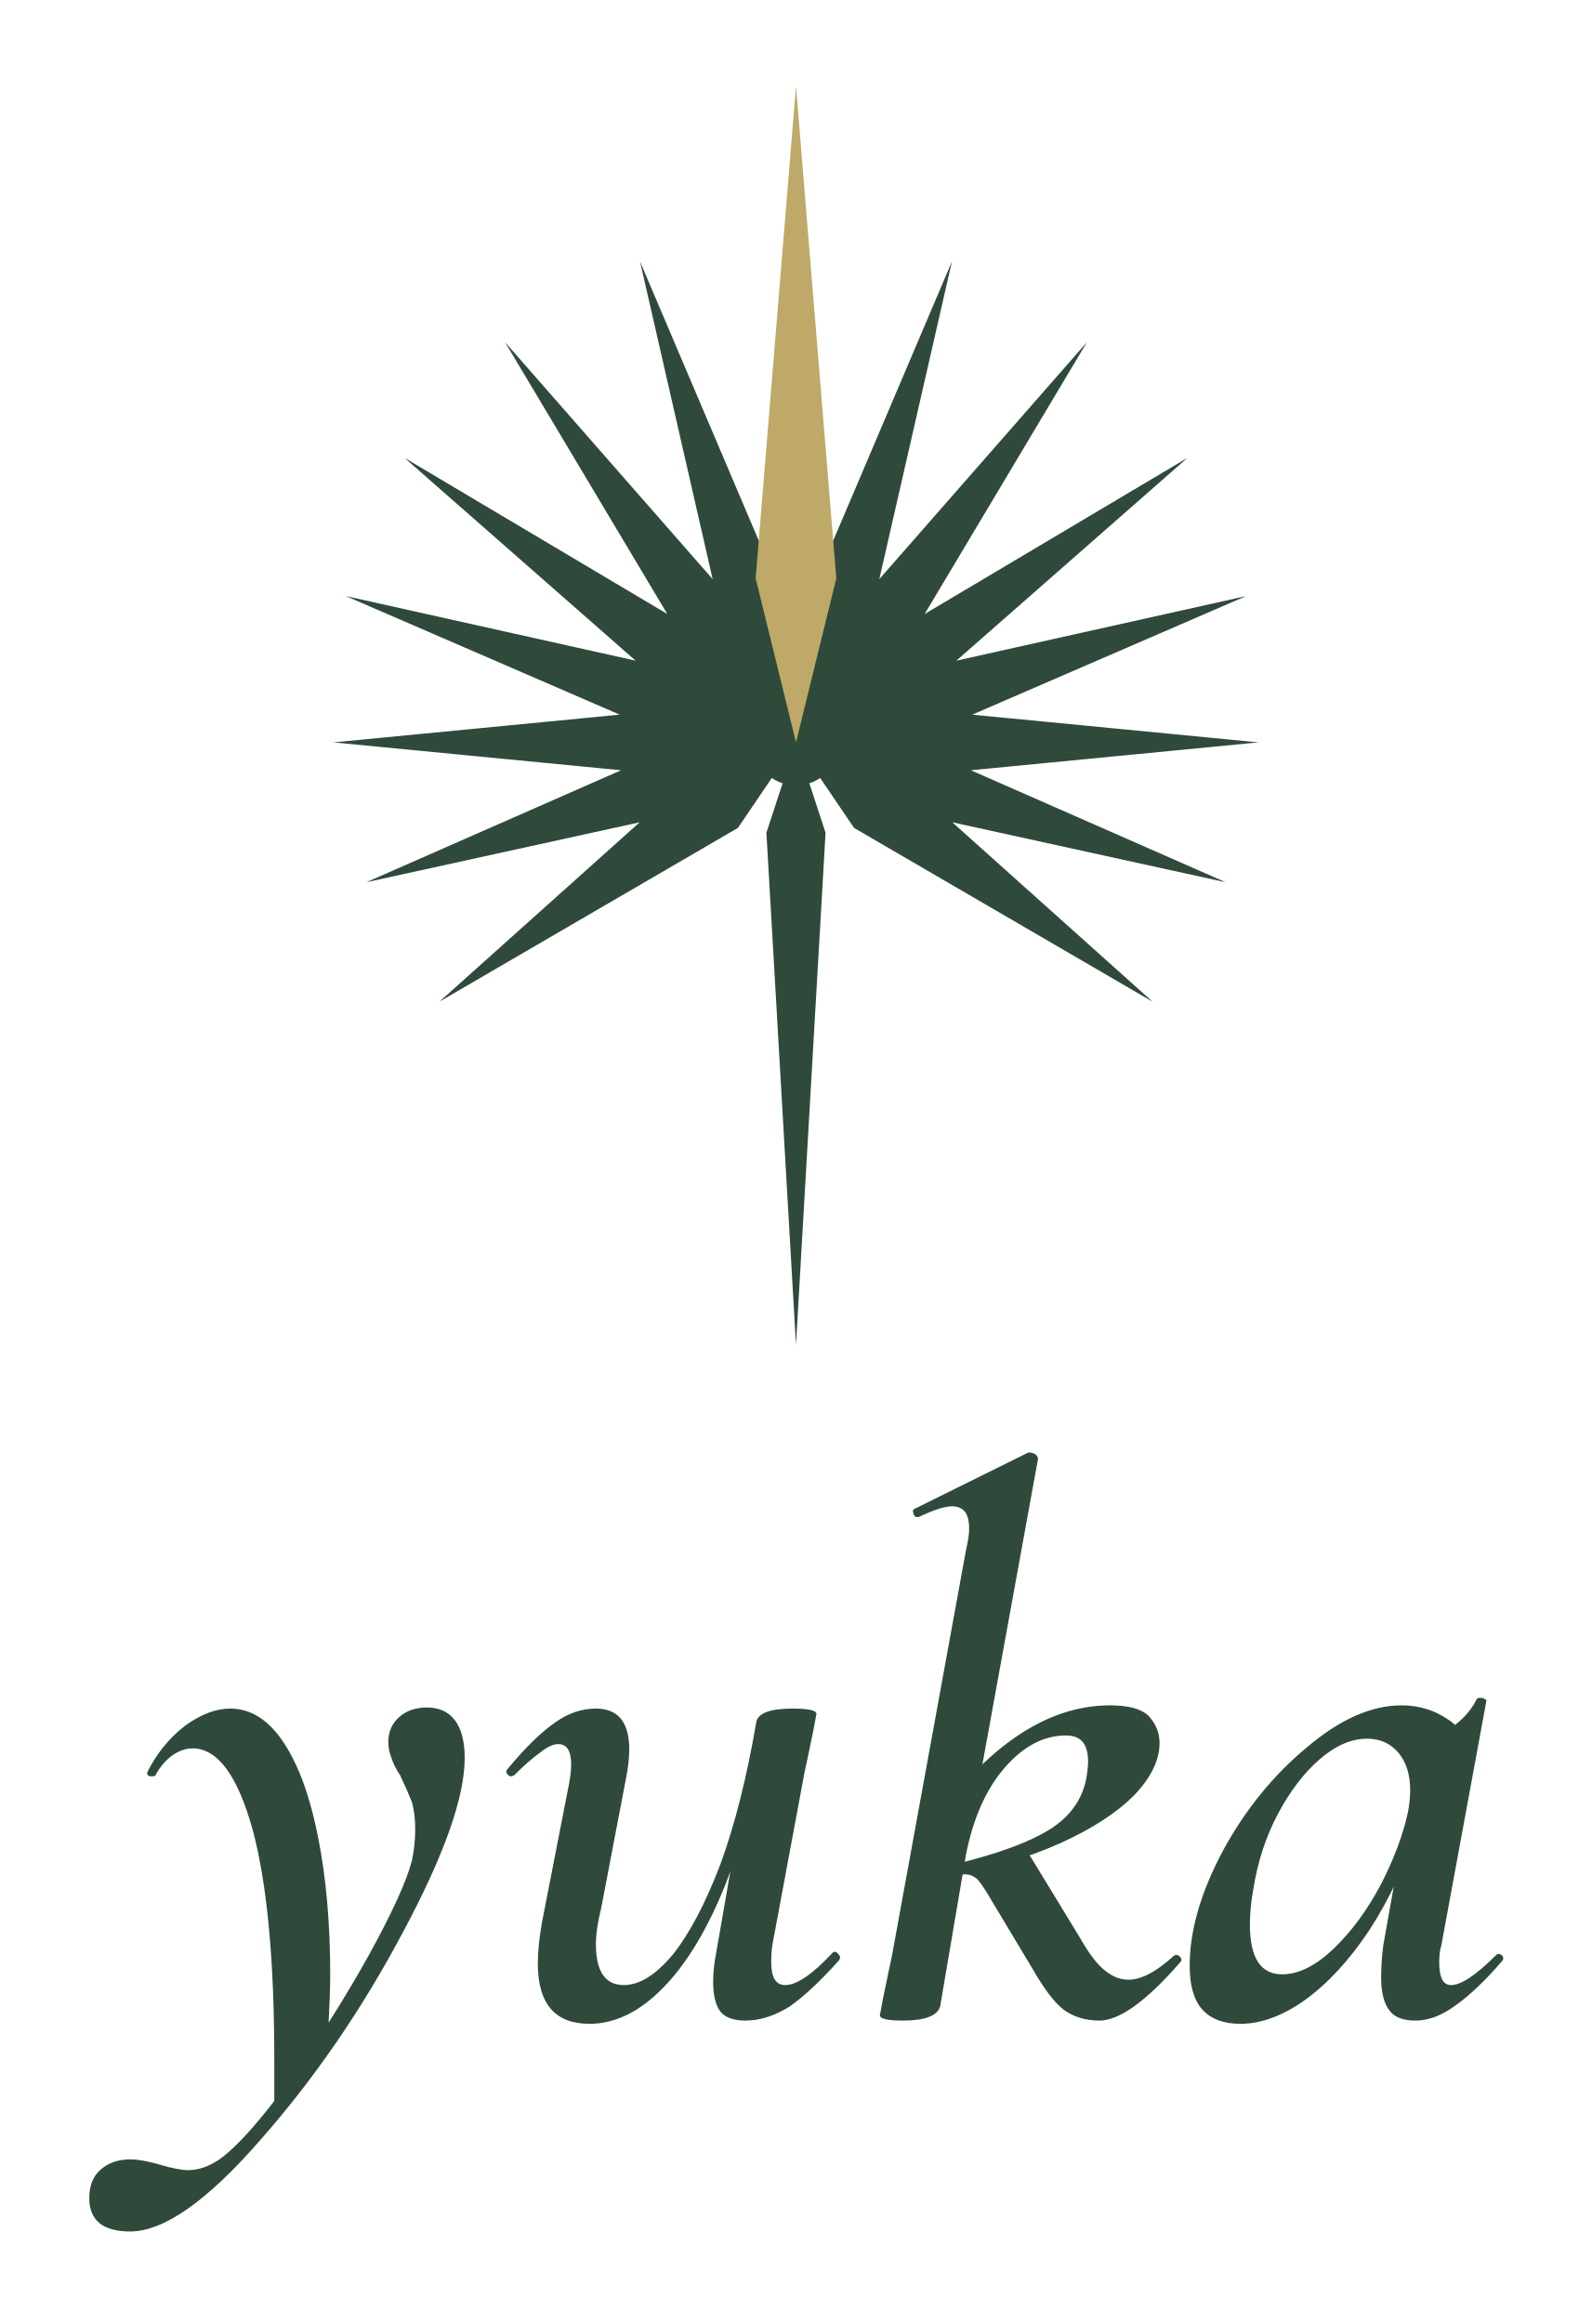
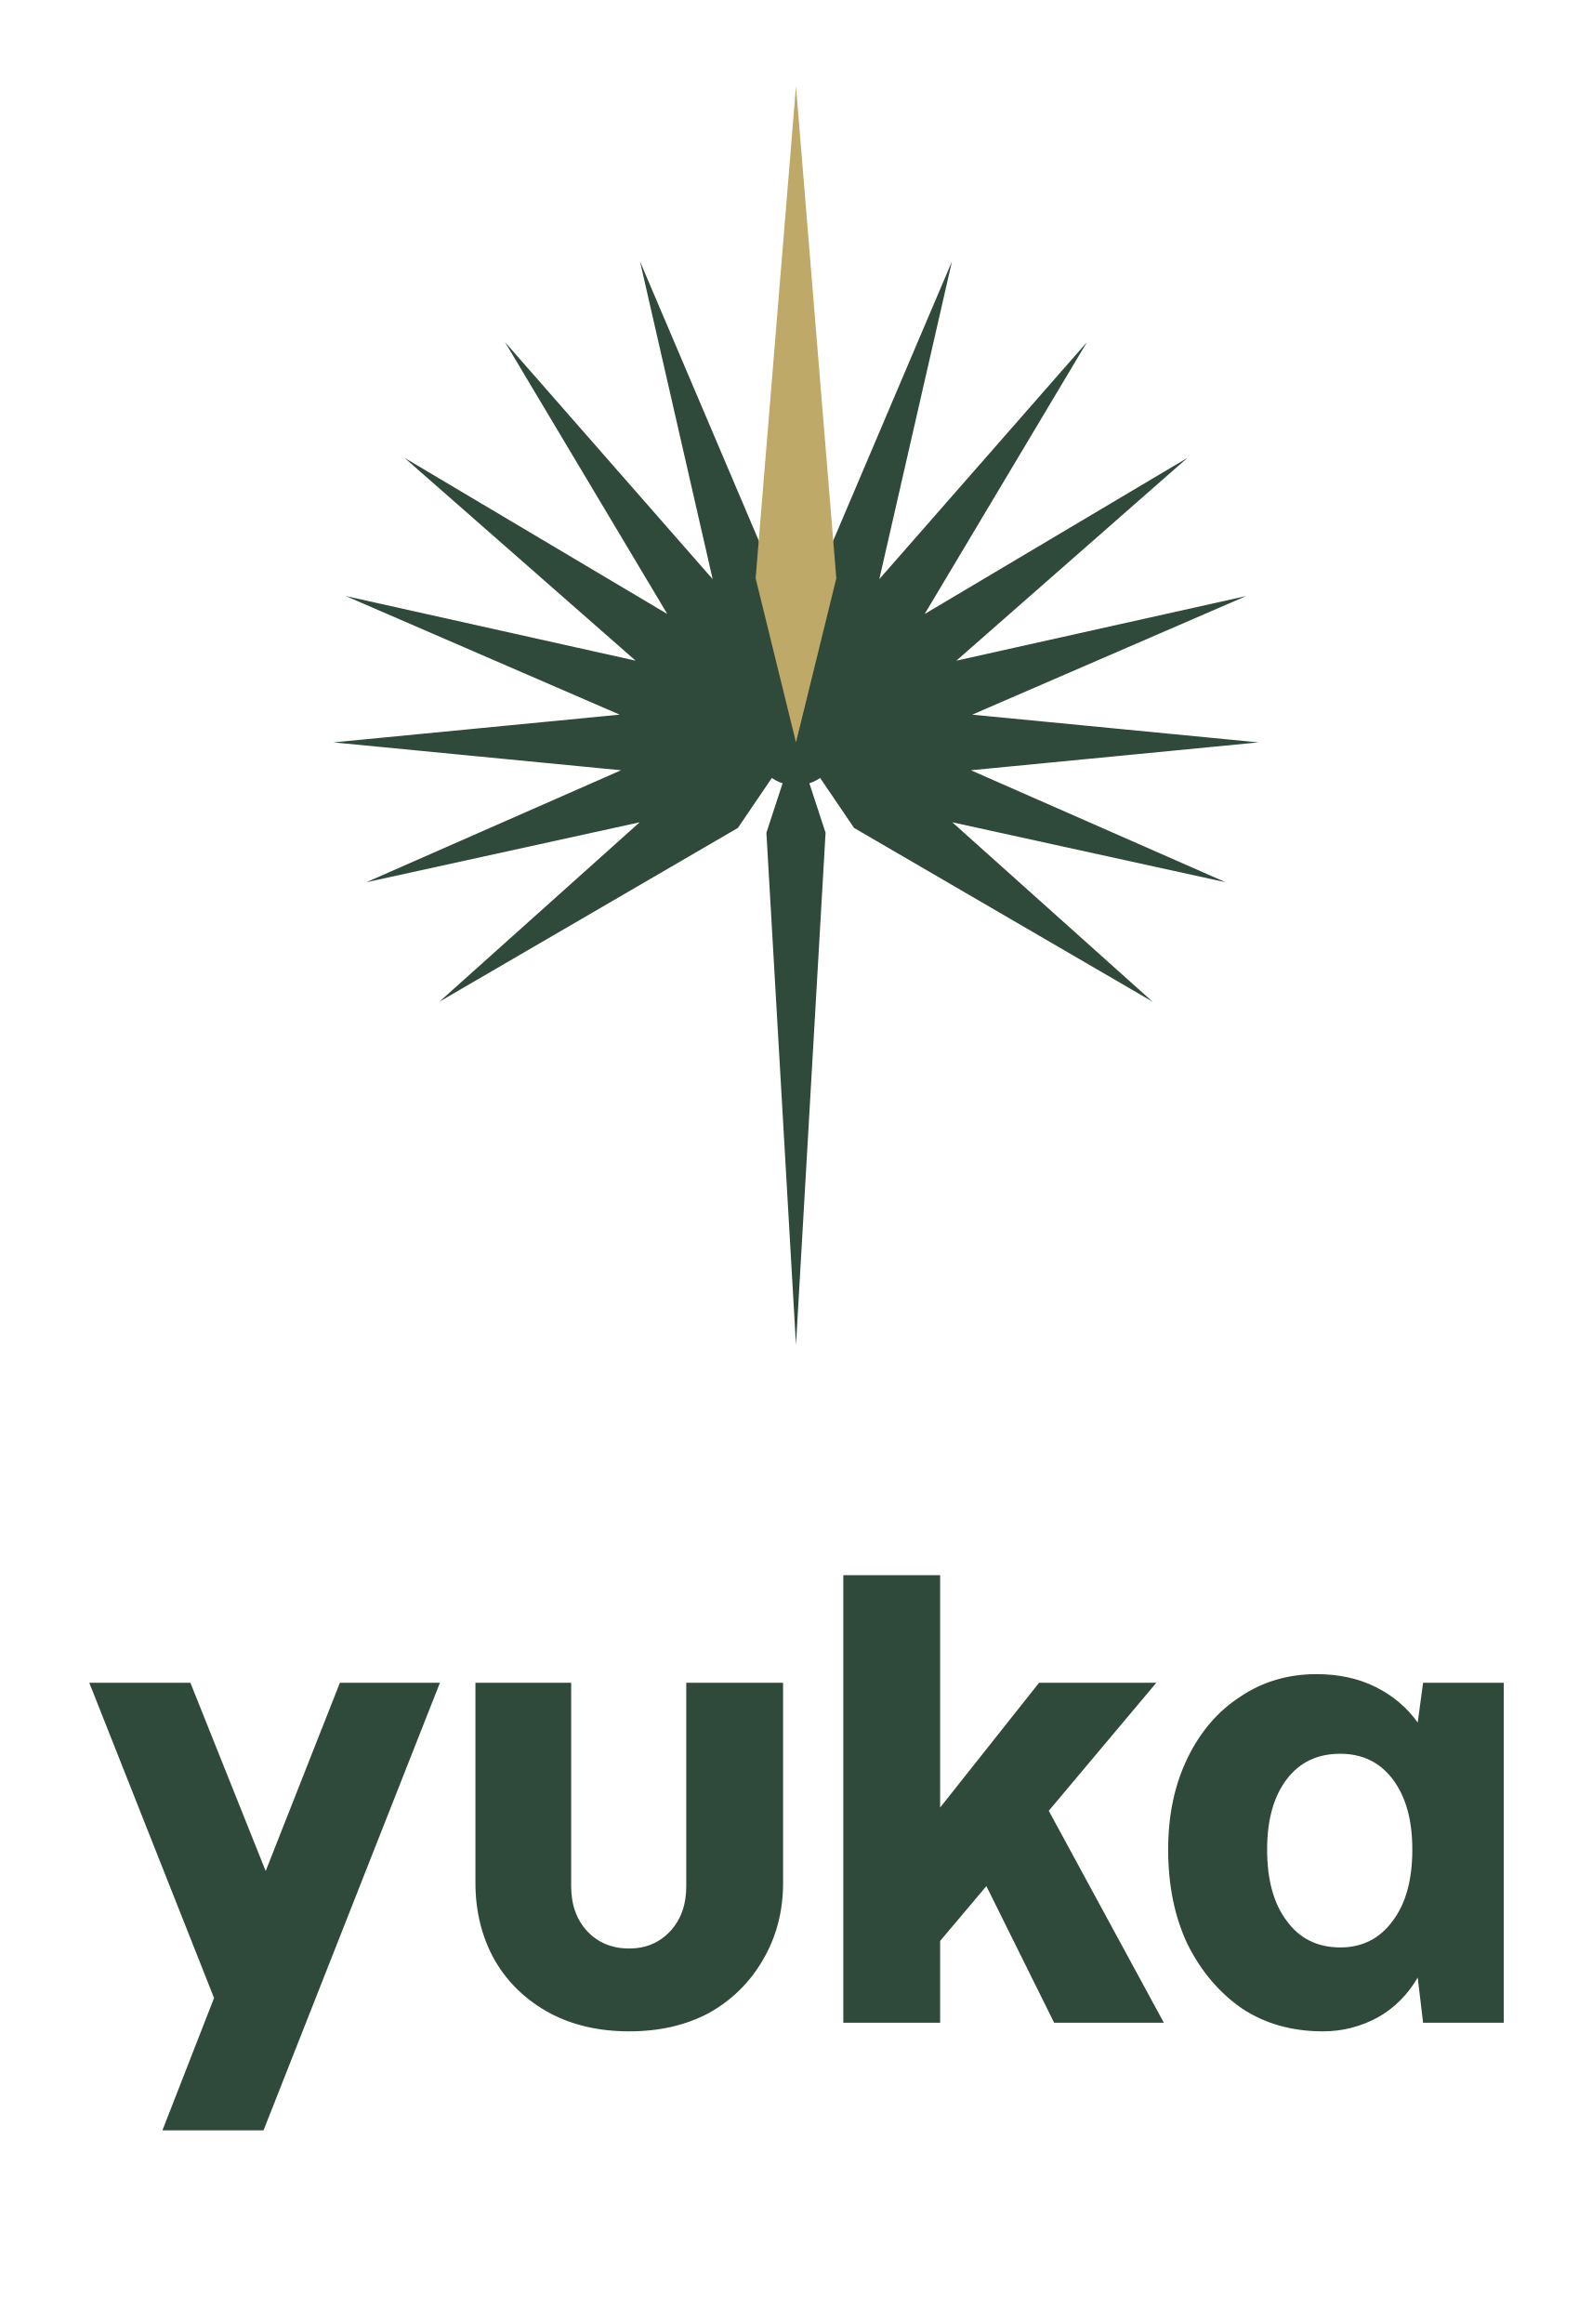
<svg xmlns="http://www.w3.org/2000/svg" viewBox="0 0 148 216" width="148" height="216">
  <g transform="translate(10 1) scale(0.5)">
    <path fill="#2f4a3a" d="M128 136 127.8 114.3 99 46.6 115.4 118.3ZM128 136 140.6 118.3 157 46.6 128.2 114.3ZM128 136 121.4 115.8 73.9 61.6 110.8 123.4ZM128 136 145.2 123.4 182.1 61.6 134.6 115.8ZM128 136 115.8 119.1 55.2 83.1 108.2 129.6ZM128 136 147.8 129.6 200.8 83.1 140.2 119.1ZM128 136 111.6 123.8 44.3 108.8 107.6 136.2ZM128 136 148.4 136.2 211.7 108.8 144.4 123.8ZM128 136 109.1 129.5 42 136 109.1 142.5ZM128 136 146.9 142.5 214 136 146.9 129.5ZM128 136 108.4 135.5 48.1 162 112.4 147.9ZM128 136 143.6 147.9 207.9 162 147.6 135.5ZM128 136 109.6 141.3 61.7 184.2 117.2 151.9ZM128 136 138.8 151.9 194.3 184.2 146.4 141.3ZM128 136m-8 0a8 8 0 1 0 16 0a8 8 0 1 0 -16 0ZM128 136 122.5 152.8 128 248 133.5 152.8Z" />
    <path fill="#bfa968" d="M128 136 135.5 105.5 128 14 120.5 105.5Z" />
  </g>
-   <path fill="#2f4a3a" transform="translate(0 1)" d="M12.1 206.4Q8.3 206.4 8.3 203.3L8.3 203.3Q8.3 201.6 9.3 200.7Q10.4 199.7 12.1 199.7L12.1 199.7Q13.2 199.7 14.9 200.2L14.9 200.2Q16.6 200.7 17.5 200.7L17.5 200.7Q18.9 200.7 20.4 199.7L20.4 199.7Q22.9 197.9 26.9 192.4Q30.9 186.8 34.3 180.7Q37.6 174.7 38.3 171.9L38.3 171.9Q38.6 170.5 38.6 169.0L38.6 169.0Q38.6 167.6 38.3 166.5Q37.9 165.5 37.2 164.0L37.2 164.0Q36.6 163.1 36.4 162.4Q36.1 161.7 36.1 160.9L36.1 160.9Q36.1 159.5 37.1 158.6Q38.1 157.7 39.7 157.7L39.7 157.7Q41.4 157.7 42.3 158.9Q43.2 160.1 43.2 162.4L43.2 162.4Q43.2 167.9 37.4 178.7Q31.7 189.4 24.2 197.9Q16.8 206.4 12.1 206.4L12.1 206.4ZM25.5 195.4Q25.5 193.7 25.5 190.4L25.5 190.4Q25.5 176.6 23.5 169.1Q21.4 161.5 17.9 161.5L17.9 161.5Q17.0 161.5 16.1 162.1Q15.2 162.7 14.5 163.9L14.5 163.9Q14.5 164.1 14.1 164.1L14.1 164.1Q13.6 164.1 13.7 163.7L13.7 163.7Q15.0 161.1 17.2 159.4Q19.4 157.8 21.4 157.8L21.4 157.8Q24.3 157.8 26.4 161Q28.5 164.2 29.6 169.9Q30.7 175.5 30.7 182.6L30.7 182.6Q30.7 184.3 30.5 187.9L30.5 187.9L25.5 195.4ZM54.8 187.1Q50.0 187.1 50.0 181.5L50.0 181.5Q50.0 179.8 50.4 177.6L50.4 177.6L52.9 164.8Q53.1 163.7 53.1 163.0L53.1 163.0Q53.1 161.1 51.9 161.1L51.9 161.1Q51.2 161.1 50.2 161.9Q49.2 162.6 47.8 164.0L47.8 164.0Q47.6 164.1 47.5 164.1L47.5 164.1Q47.3 164.1 47.1 163.8Q47 163.6 47.2 163.4L47.2 163.4Q49.7 160.4 51.6 159.1Q53.4 157.8 55.4 157.8L55.4 157.8Q58.5 157.8 58.5 161.6L58.5 161.6Q58.5 162.9 58.1 164.8L58.1 164.8L55.9 176.3Q55.4 178.3 55.4 179.7L55.4 179.7Q55.4 183.5 58.0 183.5L58.0 183.5Q60.2 183.5 62.6 180.6Q64.9 177.7 67.0 172.2Q69.0 166.7 70.3 159.1L70.3 159.1L71.5 159.2Q70.0 167.6 67.5 174.0Q65 180.3 61.7 183.7Q58.4 187.1 54.8 187.1L54.8 187.1ZM69.3 186.8Q67.7 186.8 67.0 186.0Q66.3 185.1 66.3 183.2L66.3 183.2Q66.3 181.9 66.6 180.4L66.6 180.4L70.3 159.1Q70.5 157.8 73.7 157.8L73.7 157.8Q75.9 157.8 75.9 158.3L75.9 158.3L75.6 159.9Q74.9 163.3 74.8 163.7L74.8 163.7L71.8 179.8Q71.7 180.4 71.7 181.4L71.7 181.4Q71.7 183.5 73.0 183.5L73.0 183.5Q74.6 183.5 77.4 180.5L77.4 180.5Q77.5 180.4 77.6 180.4L77.6 180.4Q77.8 180.4 78.0 180.7Q78.2 180.9 78.0 181.2L78.0 181.2Q75.4 184.1 73.4 185.5Q71.3 186.8 69.3 186.8L69.3 186.8ZM83.9 186.8Q81.8 186.8 81.8 186.3L81.8 186.3L82.1 184.7Q82.8 181.3 82.9 180.9L82.9 180.9L89.8 143.1Q90.1 141.8 90.1 141.1L90.1 141.1Q90.1 140.0 89.7 139.5Q89.3 139.0 88.5 139.0L88.5 139.0Q87.5 139.0 85.4 140.0L85.4 140.0L85.2 140.0Q85.0 140.0 84.9 139.6Q84.8 139.3 85.1 139.2L85.1 139.2L95.6 134L95.7 134Q96.0 134 96.3 134.2Q96.5 134.4 96.5 134.6L96.5 134.6L89.8 171.4L87.4 185.5Q87.0 186.8 83.9 186.8L83.9 186.8ZM102.2 186.8Q100.3 186.8 98.9 185.8Q97.6 184.8 96.0 182.0L96.0 182.0L91.8 175.0Q91.2 174.0 90.8 173.6Q90.3 173.2 89.7 173.2L89.7 173.2Q89.5 173.2 88.2 173.5L88.2 173.5L95.4 170.9L100.4 179.1Q101.7 181.4 102.8 182.2Q103.8 183.0 104.9 183.0L104.9 183.0Q106.7 183.0 109.1 180.8L109.1 180.8Q109.2 180.7 109.4 180.7L109.4 180.7Q109.6 180.7 109.8 181.0Q109.9 181.2 109.7 181.4L109.7 181.4Q105.0 186.8 102.2 186.8L102.2 186.8ZM88.2 172.4Q94.7 170.9 97.8 168.9Q100.8 166.9 101.1 163.5L101.1 163.5Q101.3 162.0 100.8 161.1Q100.3 160.3 99.1 160.3L99.1 160.3Q96.0 160.3 93.4 163.3Q90.8 166.3 89.8 171.4L89.8 171.4L87.0 168.7Q89.7 163.8 94.2 160.6Q98.6 157.5 103.2 157.5L103.2 157.5Q105.8 157.5 106.8 158.5Q107.8 159.6 107.8 161L107.8 161Q107.8 163.4 105.4 165.9Q103.0 168.3 98.6 170.3Q94.1 172.3 88.2 173.5L88.2 173.5L88.2 172.4ZM115.3 187.1Q113.0 187.1 111.8 185.8Q110.6 184.5 110.6 181.7L110.6 181.7Q110.6 176.8 113.7 171.0Q116.8 165.3 121.5 161.4Q126.1 157.5 130.3 157.5L130.3 157.5Q132.7 157.5 134.6 158.8Q136.6 160.1 136.8 162.7L136.8 162.7L132.9 160.5Q134.0 160.4 135.3 159.3Q136.6 158.3 137.3 156.9L137.3 156.9Q137.4 156.8 137.6 156.8L137.6 156.8Q137.9 156.8 138.0 156.9Q138.2 157.0 138.2 157.0L138.2 157.0L134.0 179.8Q133.8 180.4 133.8 181.4L133.8 181.4Q133.8 183.5 134.9 183.5L134.9 183.5Q136.3 183.5 139.1 180.7L139.1 180.7Q139.2 180.6 139.3 180.6L139.3 180.6Q139.5 180.6 139.7 180.8Q139.8 181.1 139.7 181.2L139.7 181.2Q137.3 184.0 135.3 185.4Q133.4 186.8 131.6 186.8L131.6 186.8Q129.9 186.8 129.2 185.9Q128.4 184.9 128.4 182.8L128.4 182.8Q128.4 181.3 128.6 179.8L128.6 179.8L130.4 169.7L131.9 168.5Q130.1 174.1 127.3 178.4Q124.5 182.6 121.3 184.9Q118.2 187.1 115.3 187.1L115.3 187.1ZM119.2 182.5Q121.5 182.5 124.0 180.1Q126.5 177.7 128.4 174.1Q130.2 170.6 130.9 167.4L130.9 167.4Q131.1 166.3 131.1 165.4L131.1 165.4Q131.1 163.2 130.0 161.9Q128.9 160.6 127.1 160.6L127.1 160.6Q124.9 160.6 122.7 162.5Q120.5 164.4 118.8 167.6Q117.1 170.8 116.5 174.7L116.5 174.7Q116.2 176.3 116.2 177.9L116.2 177.9Q116.2 182.5 119.2 182.5L119.2 182.5Z" />
+   <path fill="#2f4a3a" transform="translate(0 1)" d="M24.5 197.0L15.1 197.0L19.9 184.7L8.3 155.4L17.7 155.4L24.7 172.9L31.6 155.4L40.9 155.4L24.5 197.0ZM58.5 187.8L58.5 187.8Q54.3 187.8 51.1 186.1Q47.8 184.3 46.0 181.2Q44.2 178.0 44.2 174.0L44.2 174.0L44.2 155.4L53.1 155.4L53.1 174.3Q53.1 176.9 54.6 178.5Q56.1 180.1 58.5 180.1L58.5 180.1Q60.8 180.1 62.3 178.5Q63.8 176.9 63.8 174.3L63.8 174.3L63.8 155.4L72.8 155.4L72.8 174.0Q72.8 178.0 70.9 181.2Q69.1 184.3 65.9 186.1Q62.7 187.8 58.5 187.8ZM87.4 187L78.4 187L78.4 145.4L87.4 145.4L87.4 167.0L96.6 155.4L107.5 155.4L97.5 167.3L108.2 187L98.0 187L91.7 174.3L87.4 179.4L87.4 187ZM123.0 187.8L123.0 187.8Q118.7 187.8 115.5 185.7Q112.3 183.5 110.4 179.7Q108.6 175.9 108.6 170.9L108.6 170.9Q108.6 166.1 110.4 162.4Q112.2 158.7 115.3 156.7Q118.4 154.6 122.4 154.6L122.4 154.6Q125.5 154.6 127.9 155.8Q130.3 157.0 131.8 159.1L131.8 159.1L132.3 155.4L139.8 155.4L139.8 187L132.3 187L131.8 182.8Q130.4 185.2 128.1 186.5Q125.7 187.8 123.0 187.8ZM124.6 180.0L124.6 180.0Q127.7 180.0 129.5 177.5Q131.3 175.1 131.3 170.9L131.3 170.9Q131.3 166.8 129.5 164.4Q127.7 162.0 124.6 162.0L124.6 162.0Q121.4 162.0 119.6 164.4Q117.8 166.8 117.8 170.9L117.8 170.9Q117.8 175.1 119.6 177.5Q121.4 180.0 124.6 180.0Z" />
</svg>
